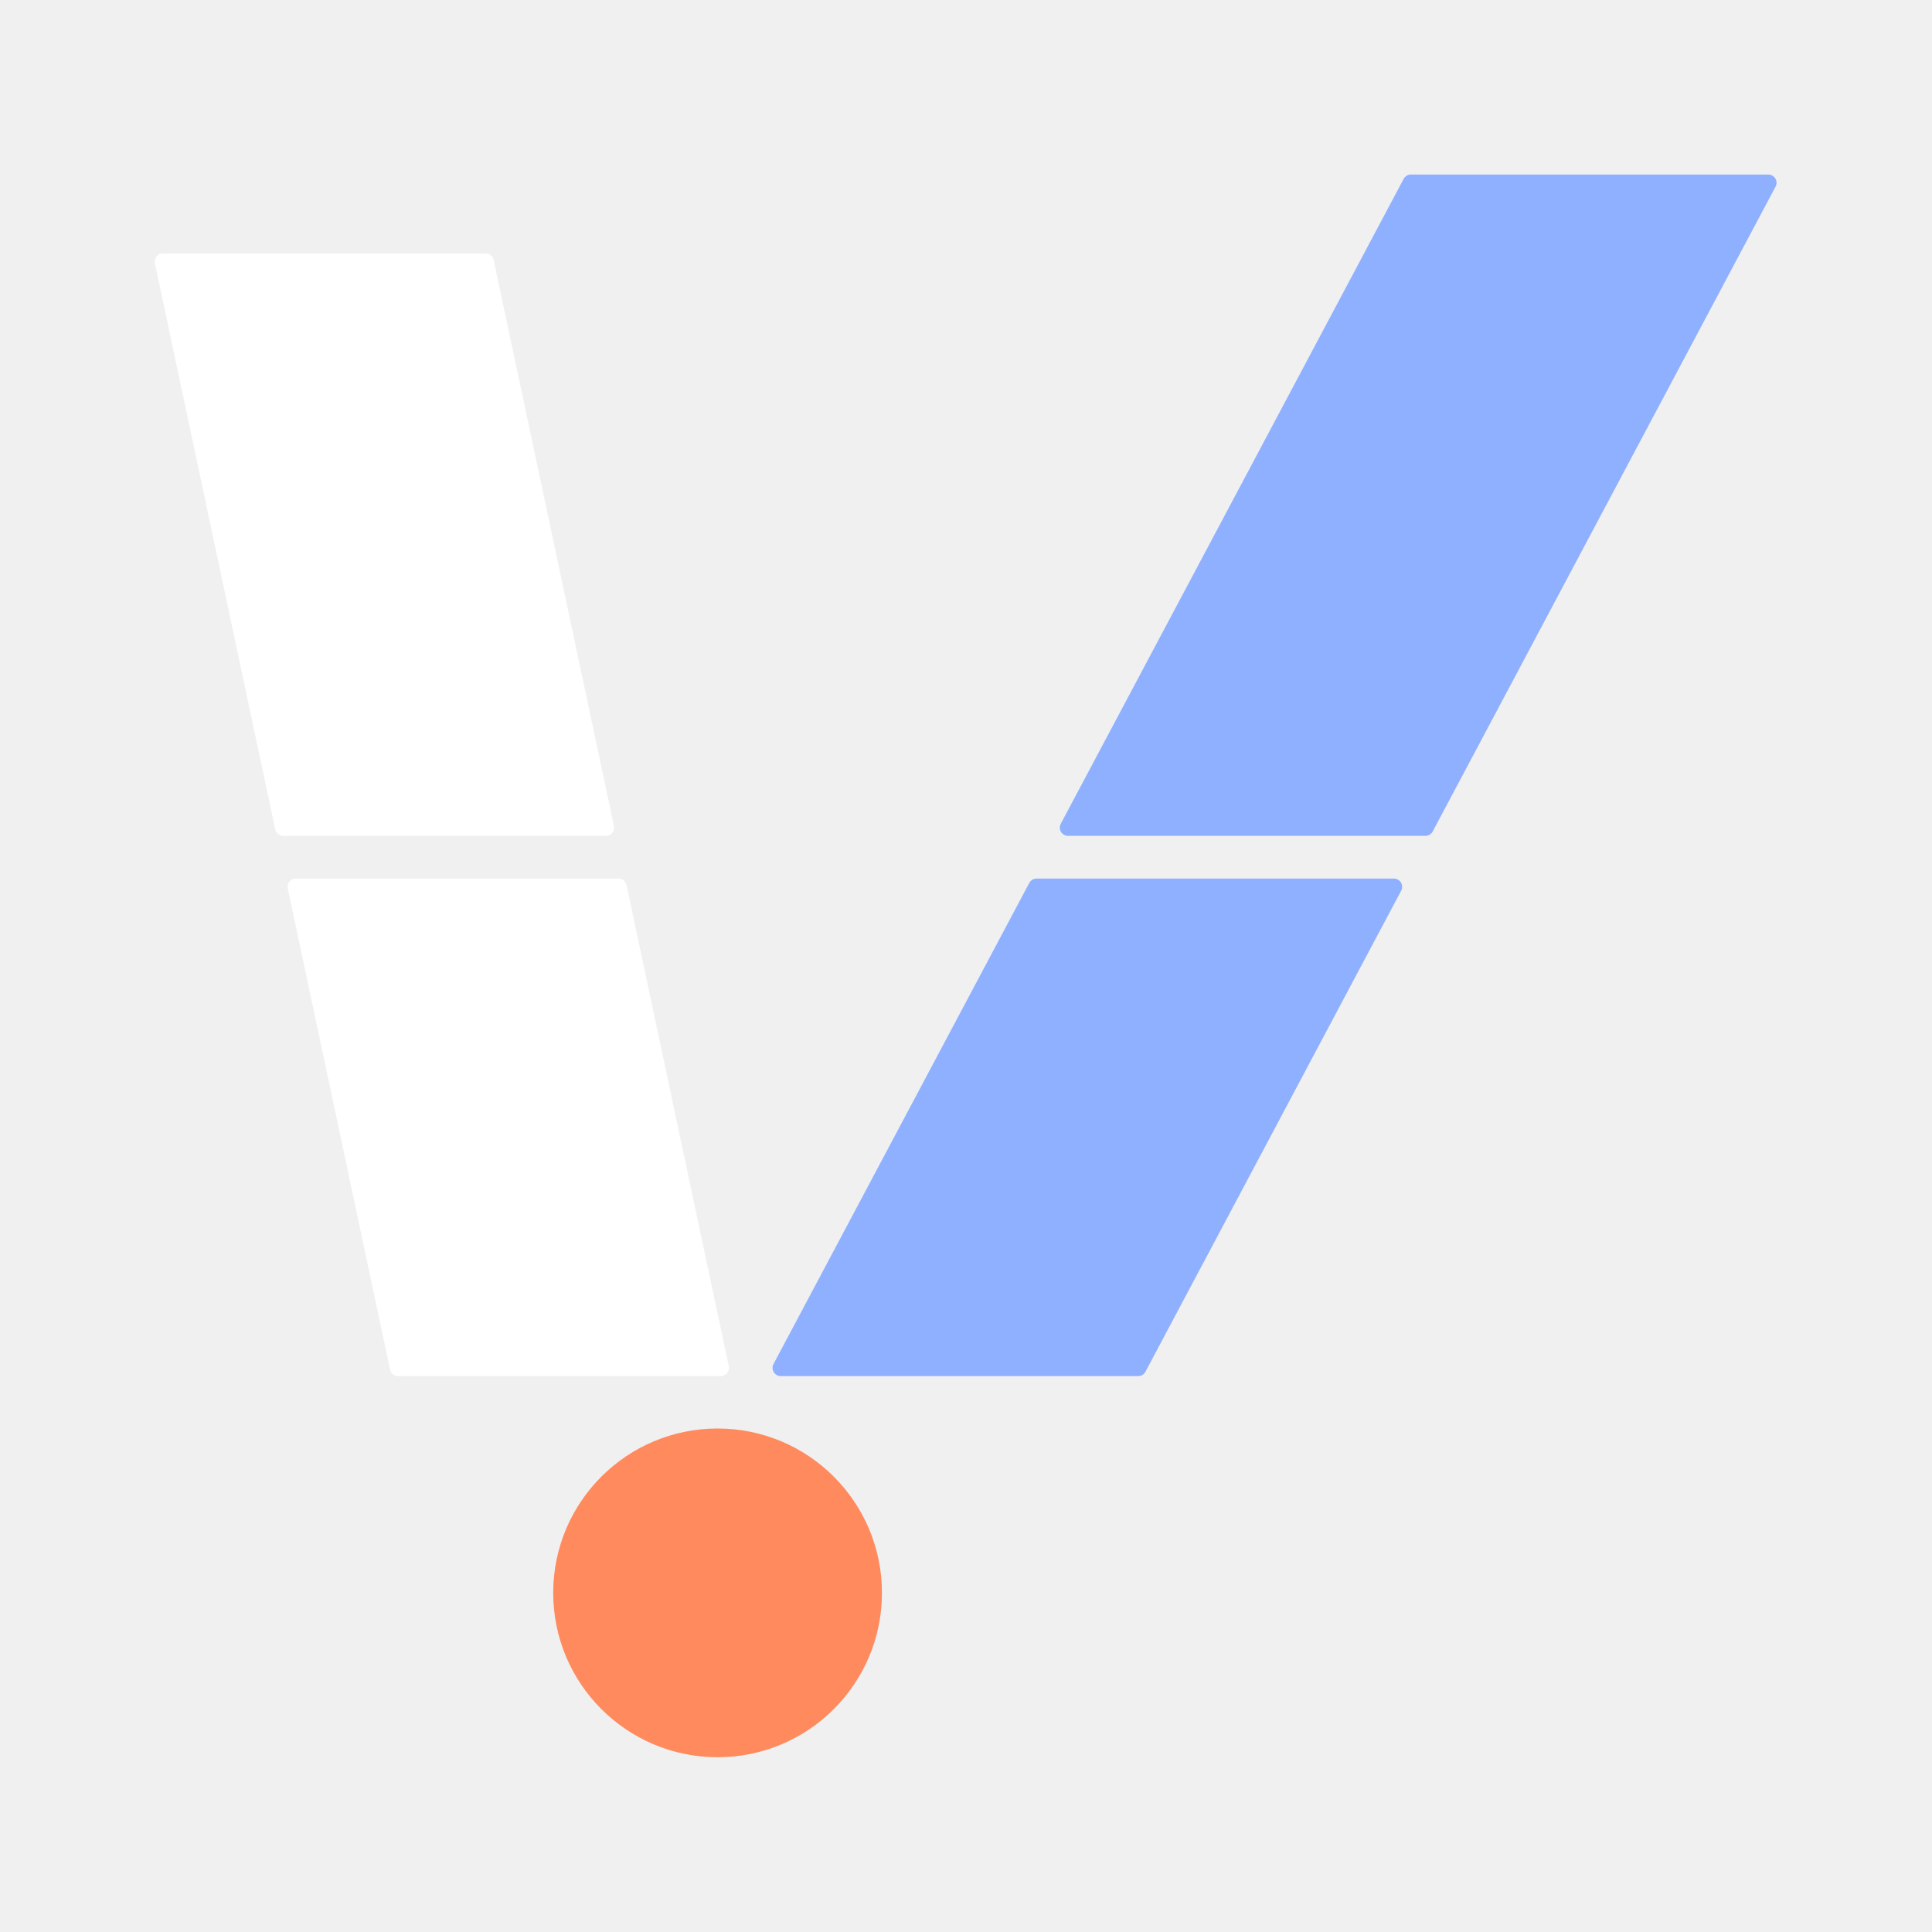
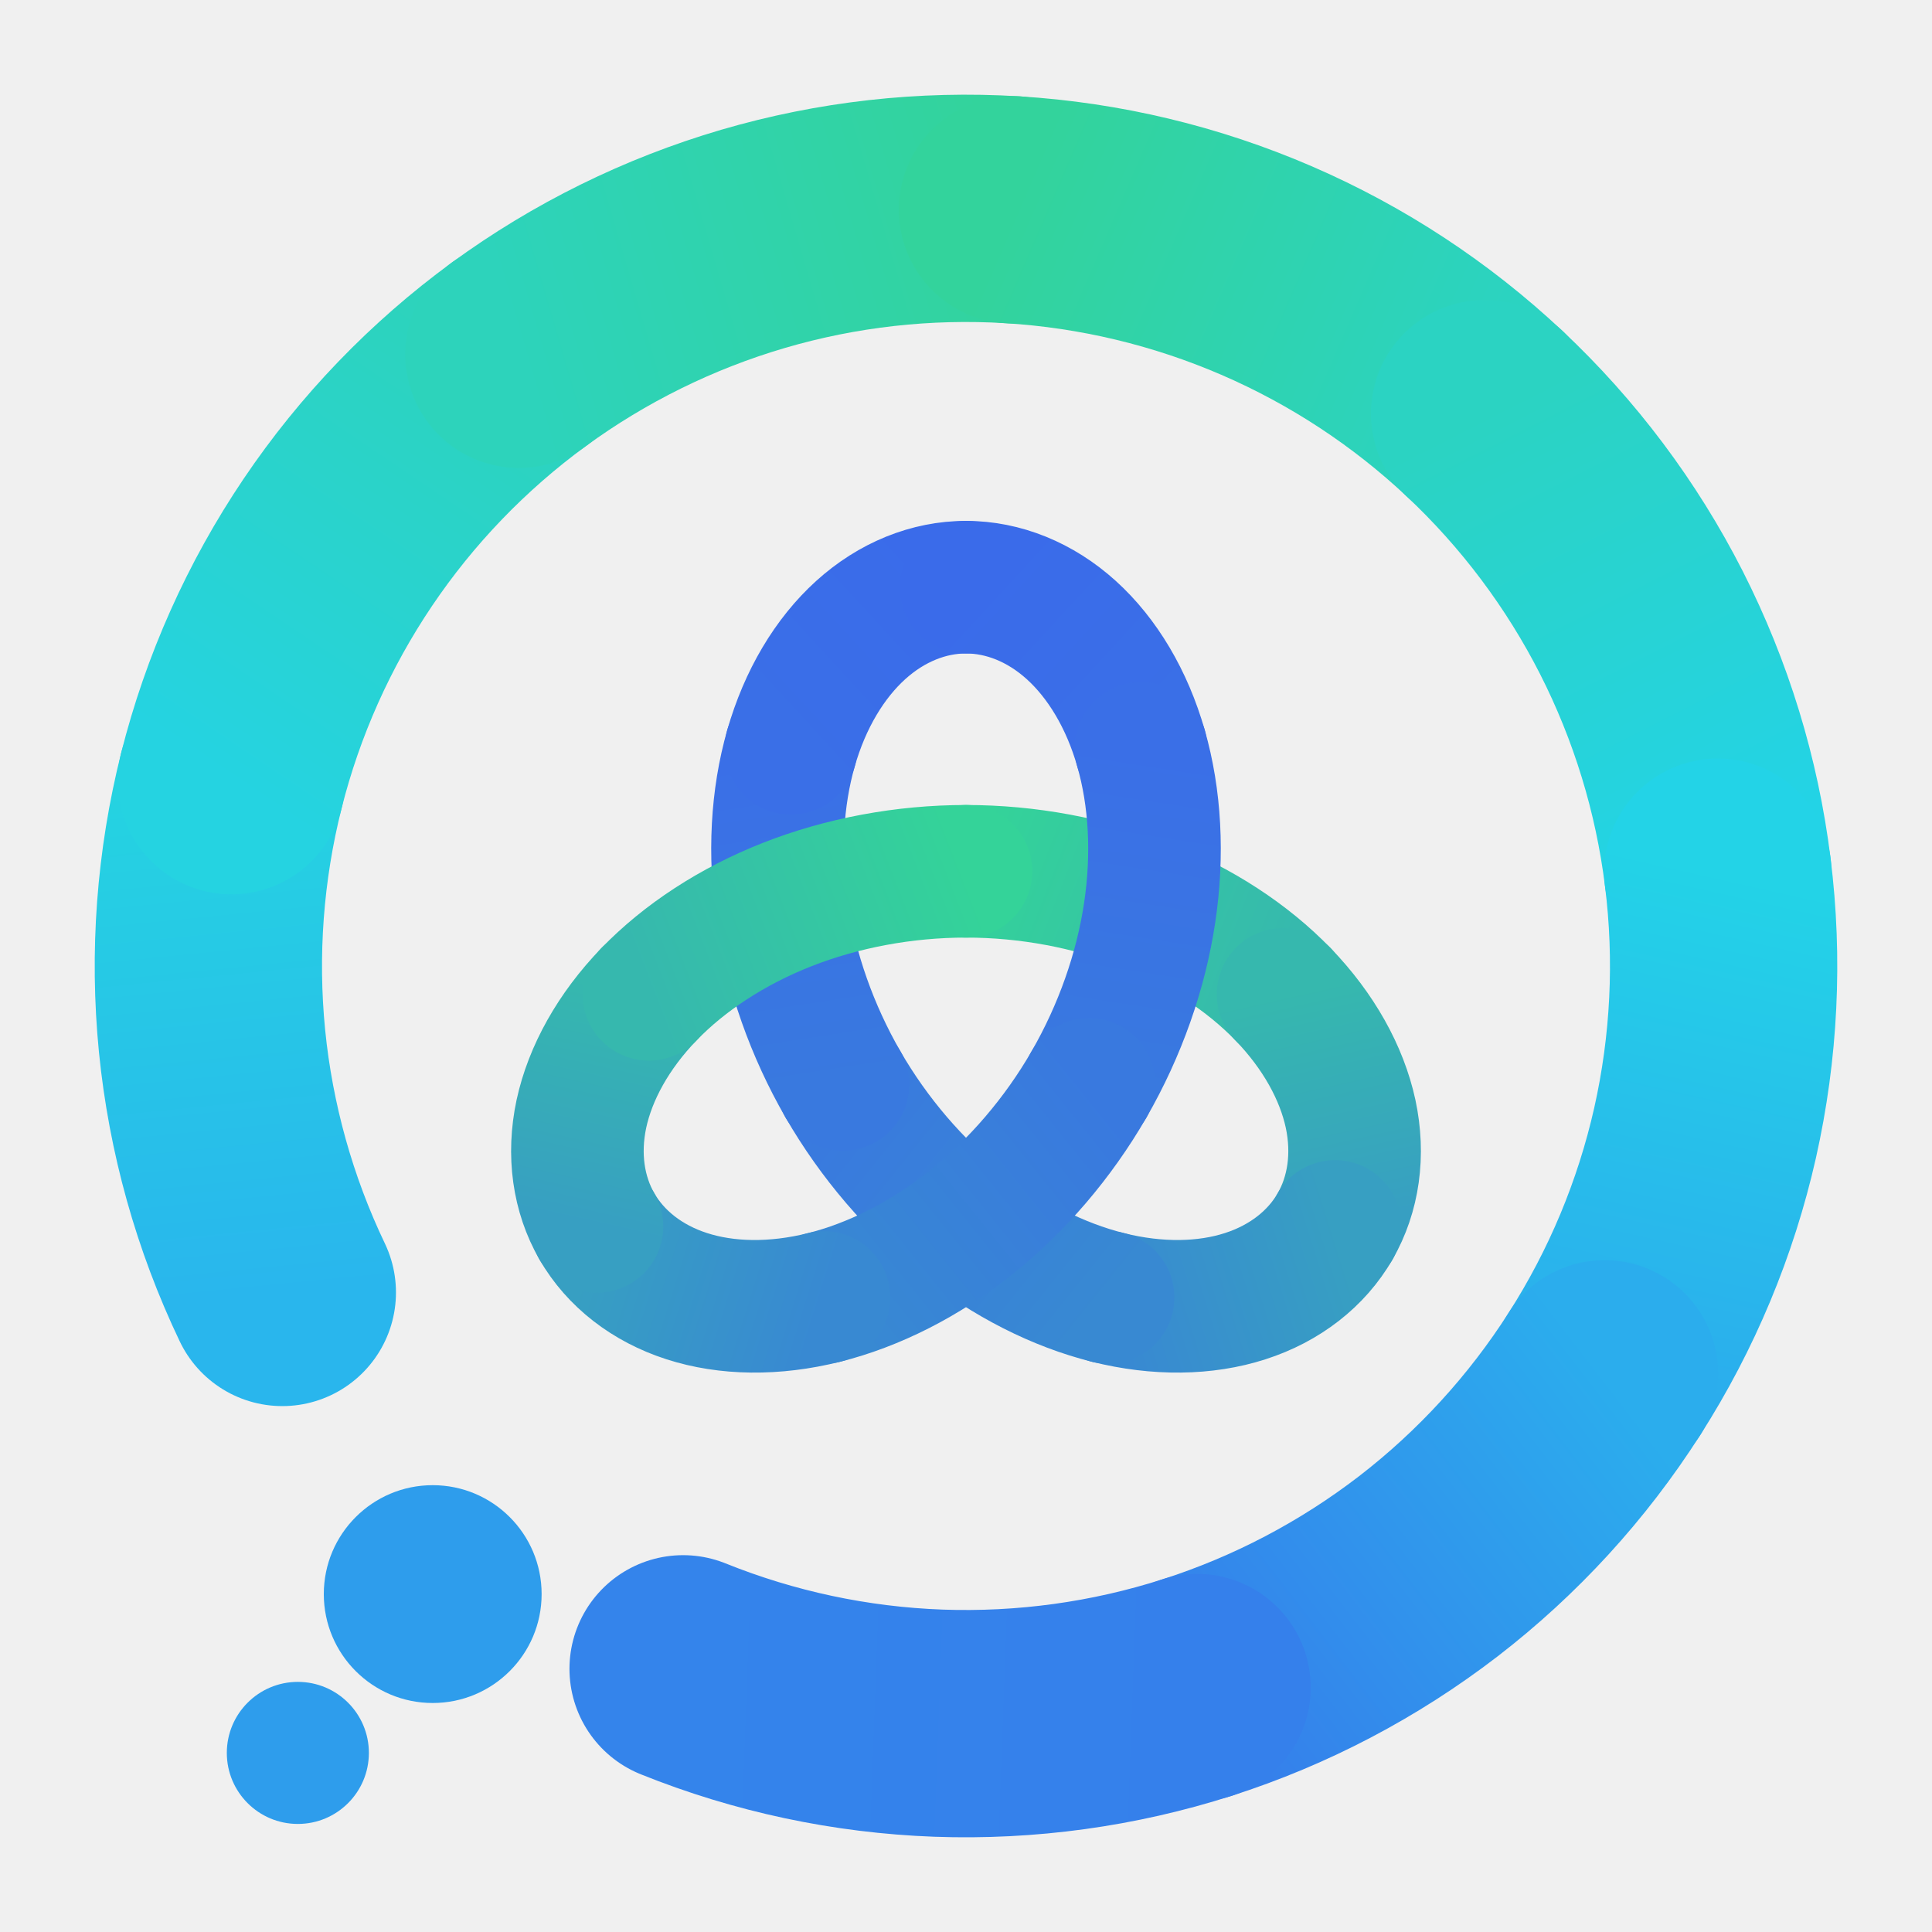
- <svg xmlns="http://www.w3.org/2000/svg" width="32" height="32" viewBox="0 0 32 32" role="img" aria-label="VereinsFlow">
-   <g transform="translate(-1.91 8.69) scale(0.1089)">
-     <path d="M42.32 -40.00 L91.40 -40.00 L109.69 46.08 L60.62 46.08 Z" fill="#FFFFFF" stroke="#FFFFFF" stroke-width="2.5" stroke-linejoin="round" />
-     <path d="M62.53 55.08 L111.61 55.08 L127.16 128.25 L78.09 128.25 Z" fill="#FFFFFF" stroke="#FFFFFF" stroke-width="2.5" stroke-linejoin="round" />
-     <path d="M286.49 -52.00 L232.13 -52.00 L179.98 46.08 L234.34 46.08 Z" fill="#8FB0FF" stroke="#8FB0FF" stroke-width="2.5" stroke-linejoin="round" />
-     <path d="M229.55 55.08 L175.19 55.08 L136.29 128.25 L190.65 128.25 Z" fill="#8FB0FF" stroke="#8FB0FF" stroke-width="2.5" stroke-linejoin="round" />
-     <circle cx="126.68" cy="162.47" r="25.00" fill="#FF8A5E" />
+ <svg xmlns="http://www.w3.org/2000/svg" width="204" height="204" viewBox="0 0 204 204" role="img" aria-label="VereinsFlow">
+   <defs>
+     <linearGradient id="vfkBweissb0" gradientUnits="userSpaceOnUse" x1="29.81" y1="136.47" x2="24.43" y2="82.43">
+       <stop offset="0" stop-color="#29B6ED" />
+       <stop offset="1" stop-color="#25D3E1" />
+     </linearGradient>
+     <linearGradient id="vfkBweissb1" gradientUnits="userSpaceOnUse" x1="24.43" y1="82.43" x2="54.79" y2="37.41">
+       <stop offset="0" stop-color="#25D3E1" />
+       <stop offset="1" stop-color="#2DD3BB" />
+     </linearGradient>
+     <linearGradient id="vfkBweissb2" gradientUnits="userSpaceOnUse" x1="54.79" y1="37.41" x2="106.91" y2="22.15">
+       <stop offset="0" stop-color="#2DD3BB" />
+       <stop offset="1" stop-color="#33D39C" />
+     </linearGradient>
+     <linearGradient id="vfkBweissb3" gradientUnits="userSpaceOnUse" x1="106.91" y1="22.15" x2="156.76" y2="43.68">
+       <stop offset="0" stop-color="#33D39C" />
+       <stop offset="1" stop-color="#2BD3C2" />
+     </linearGradient>
+     <linearGradient id="vfkBweissb4" gradientUnits="userSpaceOnUse" x1="156.76" y1="43.68" x2="181.38" y2="92.09">
+       <stop offset="0" stop-color="#2BD3C2" />
+       <stop offset="1" stop-color="#23D3E7" />
+     </linearGradient>
+     <linearGradient id="vfkBweissb5" gradientUnits="userSpaceOnUse" x1="181.38" y1="92.09" x2="169.42" y2="145.06">
+       <stop offset="0" stop-color="#23D3E7" />
+       <stop offset="1" stop-color="#2BADED" />
+     </linearGradient>
+     <linearGradient id="vfkBweissb6" gradientUnits="userSpaceOnUse" x1="169.42" y1="145.06" x2="126.4" y2="178.19">
+       <stop offset="0" stop-color="#2BADED" />
+       <stop offset="1" stop-color="#3580EB" />
+     </linearGradient>
+     <linearGradient id="vfkBweissb7" gradientUnits="userSpaceOnUse" x1="126.4" y1="178.19" x2="72.13" y2="176.21">
+       <stop offset="0" stop-color="#3580EB" />
+       <stop offset="1" stop-color="#3484EB" />
+     </linearGradient>
+     <linearGradient id="vfkBweissk0" gradientUnits="userSpaceOnUse" x1="102" y1="92" x2="135.48" y2="104.99">
+       <stop offset="0" stop-color="#34D399" />
+       <stop offset="1" stop-color="#36B8AE" />
+     </linearGradient>
+     <linearGradient id="vfkBweissk1" gradientUnits="userSpaceOnUse" x1="135.48" y1="104.99" x2="140.97" y2="129.5">
+       <stop offset="0" stop-color="#36B8AE" />
+       <stop offset="1" stop-color="#379FC2" />
+     </linearGradient>
+     <linearGradient id="vfkBweissk2" gradientUnits="userSpaceOnUse" x1="140.97" y1="129.5" x2="117" y2="137">
+       <stop offset="0" stop-color="#379FC2" />
+       <stop offset="1" stop-color="#3889D2" />
+     </linearGradient>
+     <linearGradient id="vfkBweissk3" gradientUnits="userSpaceOnUse" x1="117" y1="137" x2="89.01" y2="114.5">
+       <stop offset="0" stop-color="#3889D2" />
+       <stop offset="1" stop-color="#3979DF" />
+     </linearGradient>
+     <linearGradient id="vfkBweissk4" gradientUnits="userSpaceOnUse" x1="89.01" y1="114.5" x2="83.52" y2="79.01">
+       <stop offset="0" stop-color="#3979DF" />
+       <stop offset="1" stop-color="#3A6FE7" />
+     </linearGradient>
+     <linearGradient id="vfkBweissk5" gradientUnits="userSpaceOnUse" x1="83.52" y1="79.01" x2="102" y2="62">
+       <stop offset="0" stop-color="#3A6FE7" />
+       <stop offset="1" stop-color="#3A6BEA" />
+     </linearGradient>
+     <linearGradient id="vfkBweissk6" gradientUnits="userSpaceOnUse" x1="102" y1="62" x2="120.48" y2="79.01">
+       <stop offset="0" stop-color="#3A6BEA" />
+       <stop offset="1" stop-color="#3A6FE7" />
+     </linearGradient>
+     <linearGradient id="vfkBweissk7" gradientUnits="userSpaceOnUse" x1="120.48" y1="79.01" x2="114.99" y2="114.5">
+       <stop offset="0" stop-color="#3A6FE7" />
+       <stop offset="1" stop-color="#3979DF" />
+     </linearGradient>
+     <linearGradient id="vfkBweissk8" gradientUnits="userSpaceOnUse" x1="114.99" y1="114.5" x2="87" y2="137">
+       <stop offset="0" stop-color="#3979DF" />
+       <stop offset="1" stop-color="#3889D2" />
+     </linearGradient>
+     <linearGradient id="vfkBweissk9" gradientUnits="userSpaceOnUse" x1="87" y1="137" x2="63.03" y2="129.5">
+       <stop offset="0" stop-color="#3889D2" />
+       <stop offset="1" stop-color="#379FC2" />
+     </linearGradient>
+     <linearGradient id="vfkBweissk10" gradientUnits="userSpaceOnUse" x1="63.03" y1="129.5" x2="68.52" y2="104.99">
+       <stop offset="0" stop-color="#379FC2" />
+       <stop offset="1" stop-color="#36B8AE" />
+     </linearGradient>
+     <linearGradient id="vfkBweissk11" gradientUnits="userSpaceOnUse" x1="68.52" y1="104.99" x2="102" y2="92">
+       <stop offset="0" stop-color="#36B8AE" />
+       <stop offset="1" stop-color="#34D399" />
+     </linearGradient>
+   </defs>
+   <g fill="none" stroke-width="24" stroke-linecap="round">
+     <path d="M29.81 136.47C25.82 128.12 23.31 119.14 22.39 109.92C21.48 100.71 22.17 91.41 24.43 82.43" stroke="url(#vfkBweissb0)" />
+     <path d="M24.43 82.43C26.69 73.46 30.5 64.94 35.67 57.27C40.85 49.59 47.32 42.87 54.79 37.41" stroke="url(#vfkBweissb1)" />
+     <path d="M54.79 37.41C62.27 31.95 70.63 27.83 79.52 25.22C88.4 22.62 97.67 21.58 106.91 22.15" stroke="url(#vfkBweissb2)" />
+     <path d="M106.91 22.15C116.15 22.72 125.22 24.89 133.72 28.56C142.22 32.23 150.02 37.35 156.76 43.68" stroke="url(#vfkBweissb3)" />
+     <path d="M156.76 43.68C163.51 50.02 169.11 57.48 173.31 65.73C177.5 73.98 180.24 82.9 181.38 92.09" stroke="url(#vfkBweissb4)" />
+     <path d="M181.38 92.09C182.53 101.27 182.07 110.59 180.04 119.62C178 128.65 174.41 137.26 169.42 145.06" stroke="url(#vfkBweissb5)" />
+     <path d="M169.42 145.06C164.44 152.86 158.14 159.74 150.81 165.39C143.47 171.03 135.21 175.37 126.4 178.19" stroke="url(#vfkBweissb6)" />
+     <path d="M126.4 178.19C117.58 181.01 108.34 182.28 99.09 181.95C89.84 181.61 80.72 179.67 72.13 176.21" stroke="url(#vfkBweissb7)" />
+   </g>
+   <circle cx="45.69" cy="168.32" r="11.5" fill="#2E9DEC" />
+   <circle cx="31.45" cy="185.09" r="7.5" fill="#2E9DEC" />
+   <g fill="none" stroke-width="14" stroke-linecap="round" stroke-linejoin="round">
+     <path d="M102 92C108.54 92 115.08 93.23 120.88 95.51C126.68 97.79 131.73 101.11 135.48 104.99" stroke="url(#vfkBweissk0)" />
+     <path d="M135.48 104.99C139.23 108.87 141.68 113.3 142.61 117.61C143.53 121.92 142.93 126.1 140.97 129.5" stroke="url(#vfkBweissk1)" />
+     <path d="M140.97 129.5C139.01 132.9 135.68 135.51 131.49 136.86C127.29 138.22 122.24 138.31 117 137" stroke="url(#vfkBweissk2)" />
+     <path d="M117 137C111.76 135.69 106.36 132.98 101.49 129.1C96.62 125.22 92.28 120.17 89.01 114.5" stroke="url(#vfkBweissk3)" />
+     <path d="M89.01 114.5C85.74 108.83 83.53 102.55 82.61 96.39C81.68 90.23 82.03 84.2 83.52 79.01" stroke="url(#vfkBweissk4)" />
+     <path d="M83.52 79.01C85 73.82 87.61 69.49 90.88 66.53C94.15 63.57 98.07 62 102 62" stroke="url(#vfkBweissk5)" />
+     <path d="M102 62C105.93 62 109.85 63.57 113.12 66.53C116.39 69.49 119 73.82 120.48 79.01" stroke="url(#vfkBweissk6)" />
+     <path d="M120.48 79.01C121.97 84.2 122.32 90.23 121.39 96.39C120.47 102.55 118.26 108.83 114.99 114.5" stroke="url(#vfkBweissk7)" />
+     <path d="M114.99 114.5C111.72 120.17 107.38 125.22 102.51 129.1C97.64 132.98 92.24 135.69 87 137" stroke="url(#vfkBweissk8)" />
+     <path d="M87 137C81.76 138.31 76.71 138.22 72.51 136.86C68.32 135.51 64.99 132.9 63.03 129.5" stroke="url(#vfkBweissk9)" />
+     <path d="M63.03 129.5C61.07 126.1 60.47 121.92 61.39 117.61C62.32 113.3 64.77 108.87 68.52 104.99" stroke="url(#vfkBweissk10)" />
+     <path d="M68.52 104.99C72.27 101.11 77.32 97.79 83.12 95.51C88.92 93.23 95.46 92 102 92" stroke="url(#vfkBweissk11)" />
  </g>
</svg>
